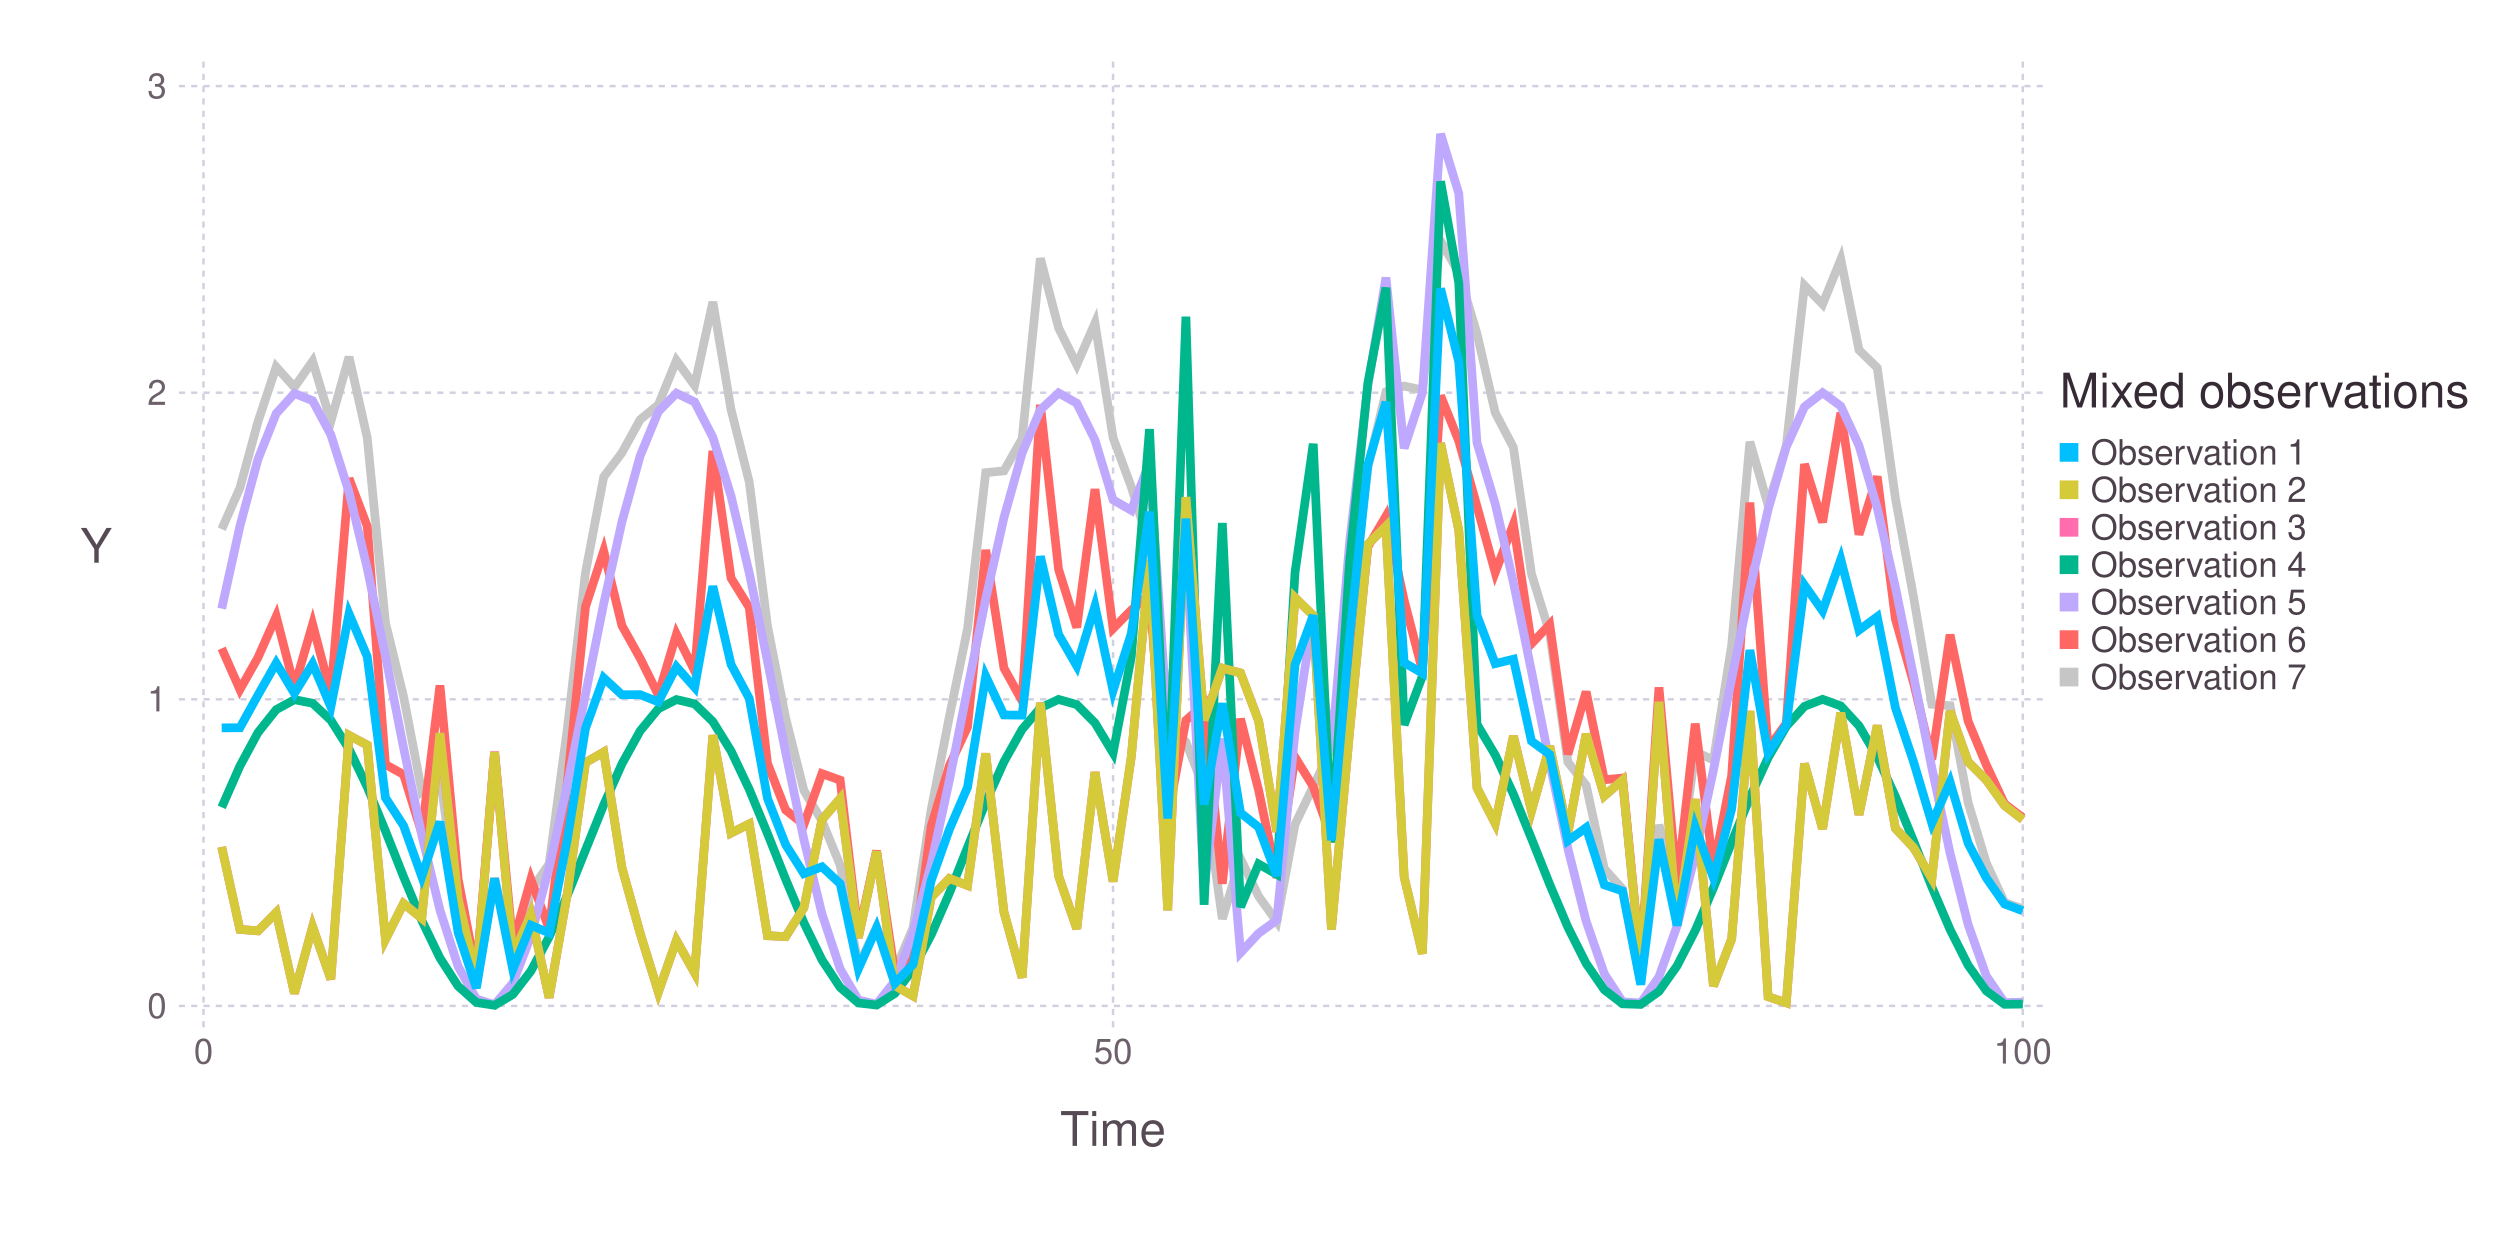
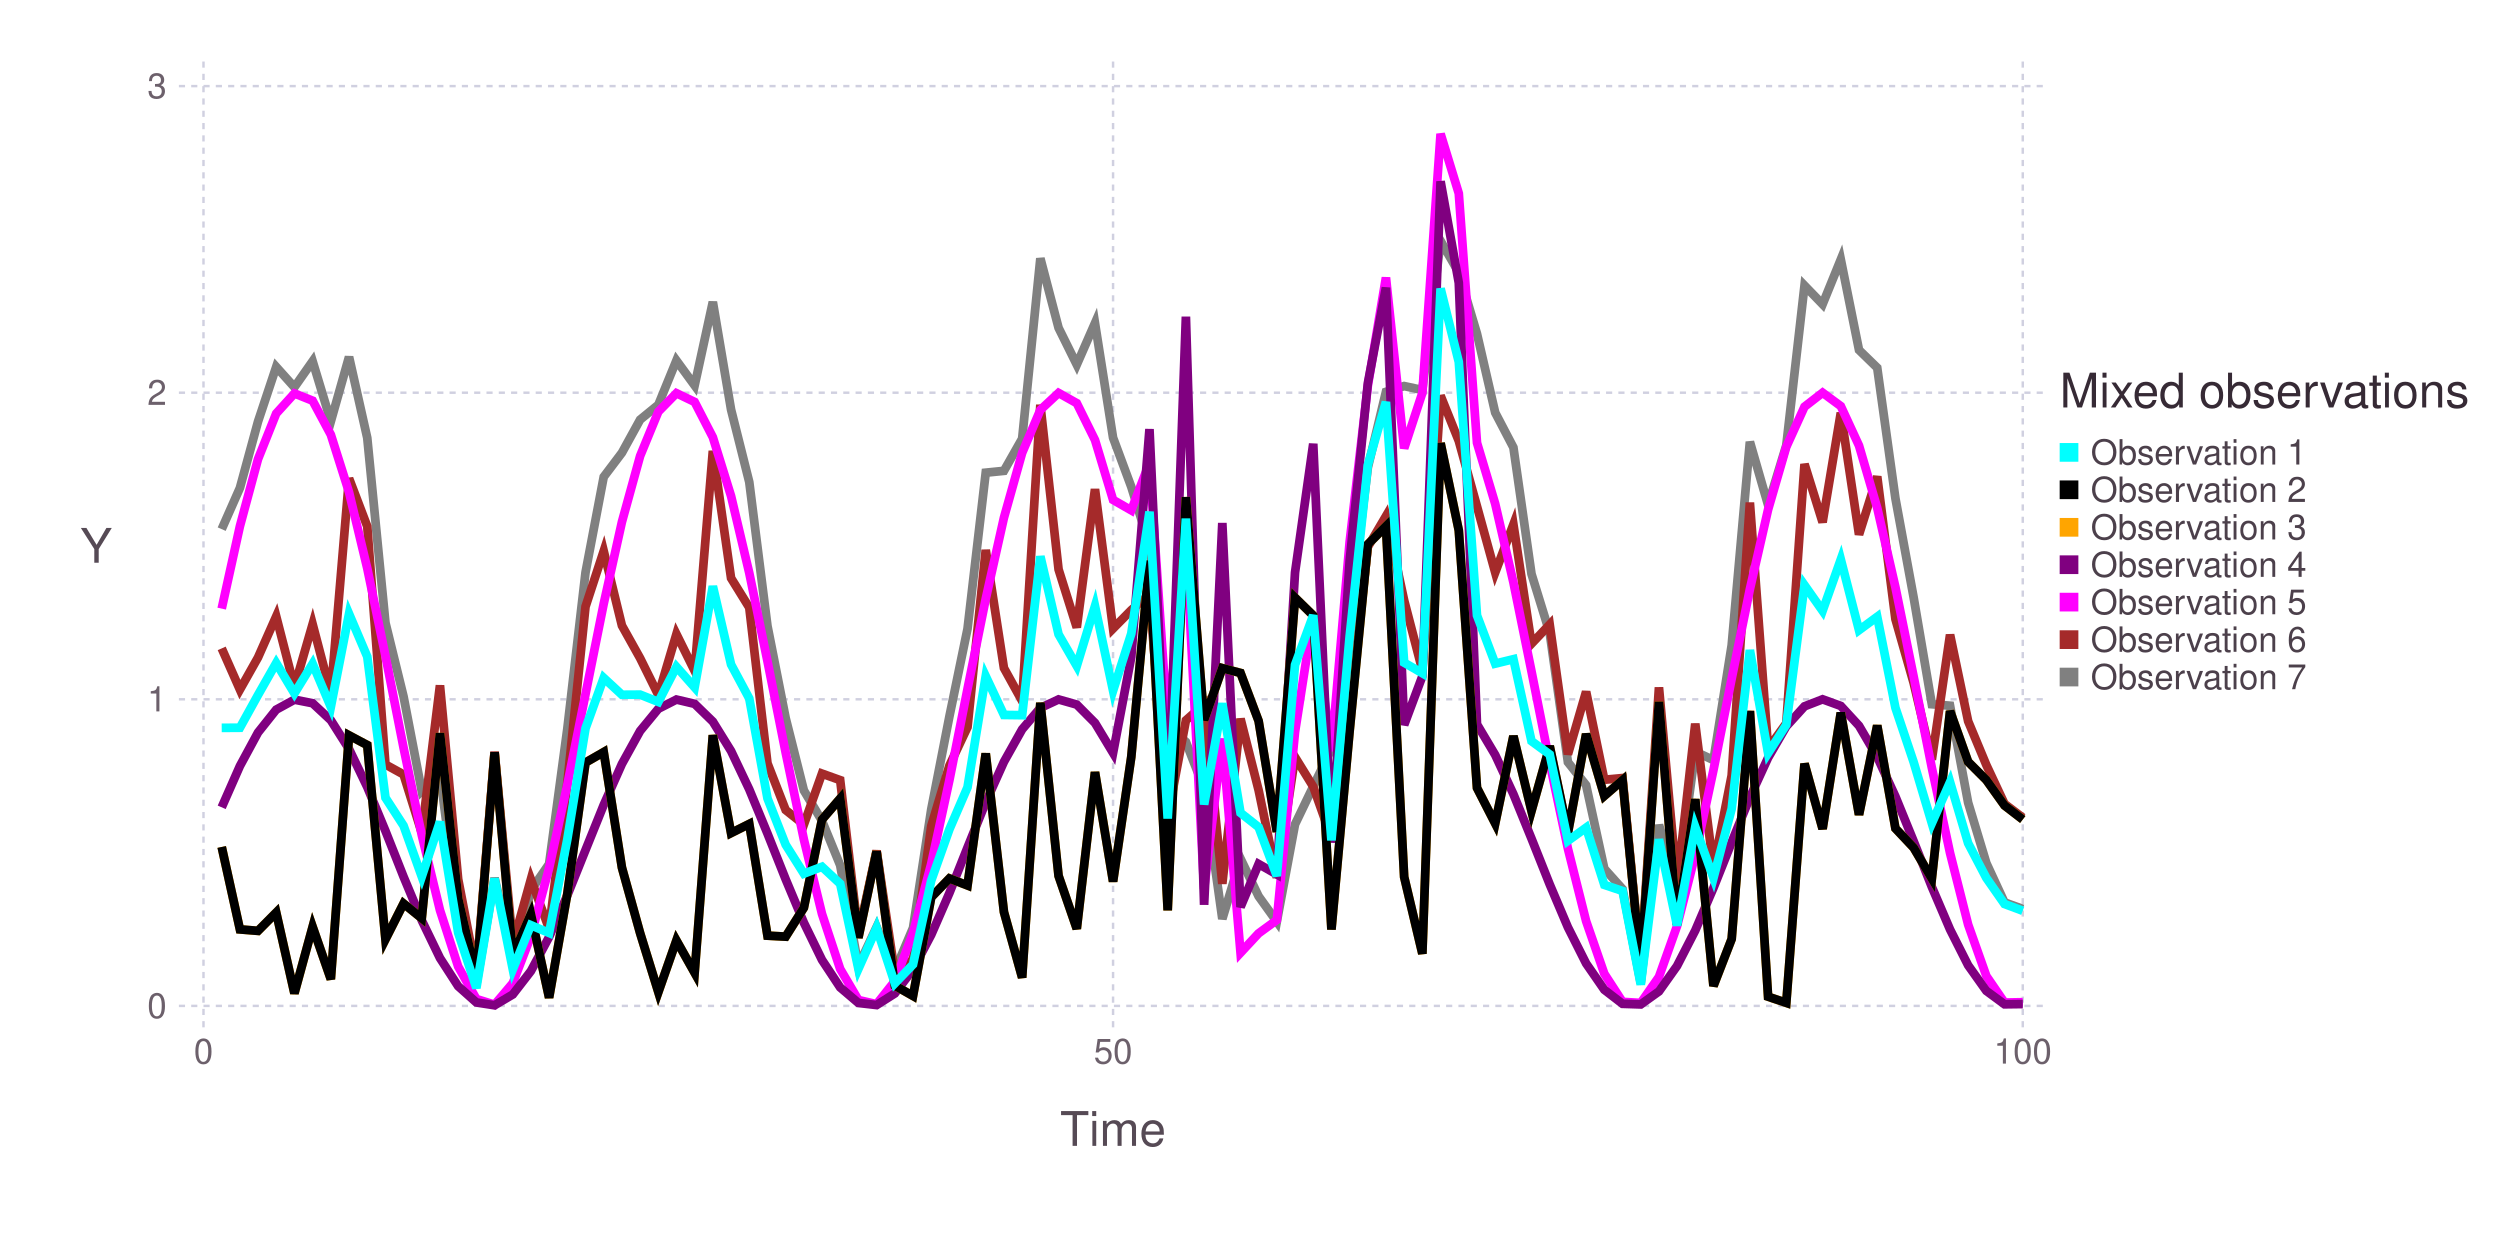
<svg xmlns="http://www.w3.org/2000/svg" version="1.2" width="203.2mm" height="101.6mm" viewBox="0 0 203.2 101.6" stroke="none" fill="#000000" stroke-width="0.3" font-size="3.88">
  <g class="plotroot xscalable yscalable" id="img-60525134-1">
    <g font-size="3.88" font-family="'PT Sans','Helvetica Neue','Helvetica',sans-serif" fill="#564A55" stroke="#000000" stroke-opacity="0.000" id="img-60525134-2">
      <text x="90.47" y="90.81" text-anchor="middle" dy="0.6em">Time</text>
    </g>
    <g class="guide xlabels" font-size="2.82" font-family="'PT Sans Caption','Helvetica Neue','Helvetica',sans-serif" fill="#6C606B" id="img-60525134-3">
      <text x="16.54" y="84.76" text-anchor="middle" dy="0.6em">0</text>
      <text x="90.47" y="84.76" text-anchor="middle" dy="0.6em">50</text>
      <text x="164.41" y="84.76" text-anchor="middle" dy="0.6em">100</text>
    </g>
    <g class="guide colorkey" id="img-60525134-4">
      <g fill="#4C404B" font-size="2.82" font-family="'PT Sans','Helvetica Neue','Helvetica',sans-serif" id="img-60525134-5">
-         <text x="169.93" y="36.77" dy="0.35em" id="img-60525134-6" class="color_Observation_1">Observation 1</text>
-         <text x="169.93" y="39.81" dy="0.35em" id="img-60525134-7" class="color_Observation_2">Observation 2</text>
-         <text x="169.93" y="42.86" dy="0.35em" id="img-60525134-8" class="color_Observation_3">Observation 3</text>
-         <text x="169.93" y="45.9" dy="0.35em" id="img-60525134-9" class="color_Observation_4">Observation 4</text>
-         <text x="169.93" y="48.94" dy="0.35em" id="img-60525134-10" class="color_Observation_5">Observation 5</text>
-         <text x="169.93" y="51.99" dy="0.35em" id="img-60525134-11" class="color_Observation_6">Observation 6</text>
-         <text x="169.93" y="55.03" dy="0.35em" id="img-60525134-12" class="color_Observation_7">Observation 7</text>
+         <text x="169.93" y="36.77" dy="0.35em">Observation 1</text>
+         <text x="169.93" y="39.81" dy="0.35em">Observation 2</text>
+         <text x="169.93" y="42.86" dy="0.35em">Observation 3</text>
+         <text x="169.93" y="45.9" dy="0.35em">Observation 4</text>
+         <text x="169.93" y="48.94" dy="0.35em">Observation 5</text>
+         <text x="169.93" y="51.99" dy="0.35em">Observation 6</text>
+         <text x="169.93" y="55.03" dy="0.35em">Observation 7</text>
      </g>
-       <g stroke="#000000" stroke-opacity="0.000" id="img-60525134-13">
-         <rect x="167.41" y="36.01" width="1.52" height="1.52" id="img-60525134-14" fill="#00BFFF" class="color_Observation_1" />
-         <rect x="167.41" y="39.05" width="1.52" height="1.52" id="img-60525134-15" fill="#D4CA3A" class="color_Observation_2" />
-         <rect x="167.41" y="42.1" width="1.52" height="1.52" id="img-60525134-16" fill="#FF6DAE" class="color_Observation_3" />
-         <rect x="167.41" y="45.14" width="1.52" height="1.52" id="img-60525134-17" fill="#00B78D" class="color_Observation_4" />
-         <rect x="167.41" y="48.18" width="1.52" height="1.52" id="img-60525134-18" fill="#BEA9FF" class="color_Observation_5" />
-         <rect x="167.41" y="51.23" width="1.52" height="1.52" id="img-60525134-19" fill="#FF6765" class="color_Observation_6" />
-         <rect x="167.41" y="54.27" width="1.52" height="1.52" id="img-60525134-20" fill="#C6C6C6" class="color_Observation_7" />
+       <g stroke="#000000" stroke-opacity="0.000" id="img-60525134-6">
+         <rect x="167.41" y="36.01" width="1.52" height="1.52" fill="#00FFFF" />
+         <rect x="167.41" y="39.05" width="1.52" height="1.52" fill="#000000" />
+         <rect x="167.41" y="42.1" width="1.52" height="1.52" fill="#FFA500" />
+         <rect x="167.41" y="45.14" width="1.52" height="1.52" fill="#800080" />
+         <rect x="167.41" y="48.18" width="1.52" height="1.52" fill="#FF00FF" />
+         <rect x="167.41" y="51.23" width="1.52" height="1.52" fill="#A52A2A" />
+         <rect x="167.41" y="54.27" width="1.52" height="1.52" fill="#808080" />
      </g>
-       <g fill="#362A35" font-size="3.88" font-family="'PT Sans','Helvetica Neue','Helvetica',sans-serif" stroke="#000000" stroke-opacity="0.000" id="img-60525134-21">
-         <text x="167.41" y="33.12" id="img-60525134-22">Mixed observations</text>
+       <g fill="#362A35" font-size="3.88" font-family="'PT Sans','Helvetica Neue','Helvetica',sans-serif" stroke="#000000" stroke-opacity="0.000" id="img-60525134-7">
+         <text x="167.41" y="33.12">Mixed observations</text>
      </g>
    </g>
-     <g clip-path="url(#img-60525134-23)">
-       <g id="img-60525134-24">
-         <g pointer-events="visible" opacity="1" fill="#000000" fill-opacity="0.000" stroke="#000000" stroke-opacity="0.000" class="guide background" id="img-60525134-25">
-           <rect x="14.54" y="5" width="151.87" height="78.76" id="img-60525134-26" />
+     <g clip-path="url(#img-60525134-8)">
+       <g id="img-60525134-9">
+         <g pointer-events="visible" opacity="1" fill="#000000" fill-opacity="0.000" stroke="#000000" stroke-opacity="0.000" class="guide background" id="img-60525134-10">
+           <rect x="14.54" y="5" width="151.87" height="78.76" />
        </g>
-         <g class="guide ygridlines xfixed" stroke-dasharray="0.5,0.5" stroke-width="0.2" stroke="#D0D0E0" id="img-60525134-27">
-           <path fill="none" d="M14.54,81.76 L 166.41 81.76" id="img-60525134-28" />
-           <path fill="none" d="M14.54,56.84 L 166.41 56.84" id="img-60525134-29" />
-           <path fill="none" d="M14.54,31.92 L 166.41 31.92" id="img-60525134-30" />
-           <path fill="none" d="M14.54,7 L 166.41 7" id="img-60525134-31" />
+         <g class="guide ygridlines xfixed" stroke-dasharray="0.5,0.5" stroke-width="0.2" stroke="#D0D0E0" id="img-60525134-11">
+           <path fill="none" d="M14.54,81.76 L 166.41 81.76" />
+           <path fill="none" d="M14.54,56.84 L 166.41 56.84" />
+           <path fill="none" d="M14.54,31.92 L 166.41 31.92" />
+           <path fill="none" d="M14.54,7 L 166.41 7" />
        </g>
-         <g class="guide xgridlines yfixed" stroke-dasharray="0.5,0.5" stroke-width="0.2" stroke="#D0D0E0" id="img-60525134-32">
-           <path fill="none" d="M16.54,5 L 16.54 83.76" id="img-60525134-33" />
-           <path fill="none" d="M90.47,5 L 90.47 83.76" id="img-60525134-34" />
-           <path fill="none" d="M164.41,5 L 164.41 83.76" id="img-60525134-35" />
+         <g class="guide xgridlines yfixed" stroke-dasharray="0.5,0.5" stroke-width="0.2" stroke="#D0D0E0" id="img-60525134-12">
+           <path fill="none" d="M16.54,5 L 16.54 83.76" />
+           <path fill="none" d="M90.47,5 L 90.47 83.76" />
+           <path fill="none" d="M164.41,5 L 164.41 83.76" />
        </g>
-         <g class="plotpanel" id="img-60525134-36">
-           <g stroke-width="0.71" fill="#000000" fill-opacity="0.000" class="geometry color_Observation_7" stroke-dasharray="none" stroke="#C6C6C6" id="img-60525134-37">
-             <path fill="none" d="M18.02,43.01 L 19.5 39.66 20.97 34.27 22.45 29.82 23.93 31.47 25.41 29.36 26.89 34.25 28.37 29.01 29.85 35.59 31.33 50.62 32.8 56.61 34.28 64.3 35.76 62.9 37.24 74.21 38.72 80.03 40.2 71.36 41.68 77.87 43.15 72.37 44.63 70.23 46.11 59.25 47.59 46.53 49.07 38.76 50.55 36.8 52.03 34.11 53.51 32.9 54.98 29.3 56.46 31.33 57.94 24.54 59.42 33.29 60.9 39.18 62.38 50.88 63.86 58.37 65.34 64.25 66.81 66.71 68.29 70.33 69.77 78.51 71.25 75.35 72.73 78.92 74.21 75.42 75.69 65.79 77.17 58.22 78.64 51.11 80.12 38.42 81.6 38.27 83.08 35.66 84.56 21 86.04 26.65 87.52 29.64 89 26.26 90.47 35.58 91.95 39.57 93.43 44.33 94.91 58.98 96.39 60.3 97.87 64.11 99.35 74.69 100.83 69.79 102.3 72.85 103.78 74.91 105.26 67 106.74 63.92 108.22 60.86 109.7 50.17 111.18 38 112.65 31.85 114.13 31.38 115.61 31.7 117.09 19.58 118.57 22.15 120.05 27.13 121.53 33.54 123.01 36.37 124.48 46.65 125.96 51.45 127.44 61.95 128.92 63.82 130.4 70.61 131.88 72.26 133.36 79.91 134.84 67.05 136.31 71.98 137.79 61.09 139.27 61.78 140.75 52.45 142.23 35.91 143.71 41.05 145.19 36.2 146.67 23.21 148.14 24.73 149.62 21.09 151.1 28.45 152.58 29.89 154.06 40.51 155.54 48.56 157.02 57.24 158.5 57.36 159.97 65.24 161.45 70.15 162.93 73.35 164.41 73.88" id="img-60525134-38" />
+         <g class="plotpanel" id="img-60525134-13">
+           <g stroke-width="0.71" fill="#000000" fill-opacity="0.000" class="geometry" stroke-dasharray="none" stroke="#808080" id="img-60525134-14">
+             <path fill="none" d="M18.02,43.01 L 19.5 39.66 20.97 34.27 22.45 29.82 23.93 31.47 25.41 29.36 26.89 34.25 28.37 29.01 29.85 35.59 31.33 50.62 32.8 56.61 34.28 64.3 35.76 62.9 37.24 74.21 38.72 80.03 40.2 71.36 41.68 77.87 43.15 72.37 44.63 70.23 46.11 59.25 47.59 46.53 49.07 38.76 50.55 36.8 52.03 34.11 53.51 32.9 54.98 29.3 56.46 31.33 57.94 24.54 59.42 33.29 60.9 39.18 62.38 50.88 63.86 58.37 65.34 64.25 66.81 66.71 68.29 70.33 69.77 78.51 71.25 75.35 72.73 78.92 74.21 75.42 75.69 65.79 77.17 58.22 78.64 51.11 80.12 38.42 81.6 38.27 83.08 35.66 84.56 21 86.04 26.65 87.52 29.64 89 26.26 90.47 35.58 91.95 39.57 93.43 44.33 94.91 58.98 96.39 60.3 97.87 64.11 99.35 74.69 100.83 69.79 102.3 72.85 103.78 74.91 105.26 67 106.74 63.92 108.22 60.86 109.7 50.17 111.18 38 112.65 31.85 114.13 31.38 115.61 31.7 117.09 19.58 118.57 22.15 120.05 27.13 121.53 33.54 123.01 36.37 124.48 46.65 125.96 51.45 127.44 61.95 128.92 63.82 130.4 70.61 131.88 72.26 133.36 79.91 134.84 67.05 136.31 71.98 137.79 61.09 139.27 61.78 140.75 52.45 142.23 35.91 143.71 41.05 145.19 36.2 146.67 23.21 148.14 24.73 149.62 21.09 151.1 28.45 152.58 29.89 154.06 40.51 155.54 48.56 157.02 57.24 158.5 57.36 159.97 65.24 161.45 70.15 162.93 73.35 164.41 73.88" />
          </g>
-           <g stroke-width="0.71" fill="#000000" fill-opacity="0.000" class="geometry color_Observation_6" stroke-dasharray="none" stroke="#FF6765" id="img-60525134-39">
-             <path fill="none" d="M18.02,52.7 L 19.5 56.05 20.97 53.44 22.45 50.1 23.93 55.85 25.41 50.73 26.89 56.38 28.37 38.89 29.85 42.78 31.33 62.14 32.8 62.95 34.28 67.69 35.76 55.71 37.24 71.46 38.72 79.15 40.2 61.1 41.68 76.75 43.15 71.47 44.63 75.49 46.11 63.68 47.59 49.31 49.07 44.79 50.55 50.85 52.03 53.5 53.51 56.49 54.98 51.54 56.46 54.53 57.94 36.65 59.42 46.99 60.9 49.38 62.38 62.04 63.86 65.84 65.34 67.02 66.81 62.88 68.29 63.41 69.77 75.98 71.25 69.14 72.73 79.1 74.21 77.98 75.69 67.15 77.17 62.22 78.64 59.1 80.12 44.7 81.6 54.3 83.08 56.98 84.56 32.9 86.04 46.28 87.52 51 89 39.76 90.47 51.09 91.95 49.59 93.43 48.31 94.91 66.44 96.39 58.55 97.87 57.24 99.35 71.83 100.83 58.42 102.3 64.23 103.78 71.33 105.26 61.54 106.74 63.94 108.22 68.11 109.7 57.85 111.18 44.45 112.65 41.95 114.13 48.8 115.61 54.49 117.09 32.16 118.57 35.84 120.05 41.16 121.53 46.53 123.01 42.62 124.48 52.32 125.96 50.76 127.44 61.31 128.92 56.22 130.4 63.38 131.88 63.24 133.36 78.42 134.84 55.87 136.31 71.93 137.79 58.82 139.27 70.55 140.75 63.03 142.23 40.85 143.71 60.84 145.19 58.79 146.67 37.72 148.14 42.45 149.62 33.55 151.1 43.45 152.58 38.73 154.06 50.32 155.54 55.51 157.02 61.74 158.5 51.59 159.97 58.62 161.45 62.18 162.93 65.34 164.41 66.46" id="img-60525134-40" />
+           <g stroke-width="0.71" fill="#000000" fill-opacity="0.000" class="geometry" stroke-dasharray="none" stroke="#A52A2A" id="img-60525134-15">
+             <path fill="none" d="M18.02,52.7 L 19.5 56.05 20.97 53.44 22.45 50.1 23.93 55.85 25.41 50.73 26.89 56.38 28.37 38.89 29.85 42.78 31.33 62.14 32.8 62.95 34.28 67.69 35.76 55.71 37.24 71.46 38.72 79.15 40.2 61.1 41.68 76.75 43.15 71.47 44.63 75.49 46.11 63.68 47.59 49.31 49.07 44.79 50.55 50.85 52.03 53.5 53.51 56.49 54.98 51.54 56.46 54.53 57.94 36.65 59.42 46.99 60.9 49.38 62.38 62.04 63.86 65.84 65.34 67.02 66.81 62.88 68.29 63.41 69.77 75.98 71.25 69.14 72.73 79.1 74.21 77.98 75.69 67.15 77.17 62.22 78.64 59.1 80.12 44.7 81.6 54.3 83.08 56.98 84.56 32.9 86.04 46.28 87.52 51 89 39.76 90.47 51.09 91.95 49.59 93.43 48.31 94.91 66.44 96.39 58.55 97.87 57.24 99.35 71.83 100.83 58.42 102.3 64.23 103.78 71.33 105.26 61.54 106.74 63.94 108.22 68.11 109.7 57.85 111.18 44.45 112.65 41.95 114.13 48.8 115.61 54.49 117.09 32.16 118.57 35.84 120.05 41.16 121.53 46.53 123.01 42.62 124.48 52.32 125.96 50.76 127.44 61.31 128.92 56.22 130.4 63.38 131.88 63.24 133.36 78.42 134.84 55.87 136.31 71.93 137.79 58.82 139.27 70.55 140.75 63.03 142.23 40.85 143.71 60.84 145.19 58.79 146.67 37.72 148.14 42.45 149.62 33.55 151.1 43.45 152.58 38.73 154.06 50.32 155.54 55.51 157.02 61.74 158.5 51.59 159.97 58.62 161.45 62.18 162.93 65.34 164.41 66.46" />
          </g>
-           <g stroke-width="0.71" fill="#000000" fill-opacity="0.000" class="geometry color_Observation_5" stroke-dasharray="none" stroke="#BEA9FF" id="img-60525134-41">
-             <path fill="none" d="M18.02,49.47 L 19.5 42.77 20.97 37.32 22.45 33.61 23.93 31.98 25.41 32.57 26.89 35.33 28.37 40.01 29.85 46.19 31.33 53.32 32.8 60.77 34.28 67.87 35.76 73.98 37.24 78.56 38.72 81.2 40.2 81.66 41.68 79.91 43.15 76.09 44.63 70.56 46.11 63.8 47.59 56.42 49.07 49.07 50.55 42.42 52.03 37.06 53.51 33.46 54.98 31.96 56.46 32.67 57.94 35.54 59.42 40.32 60.9 46.57 62.38 53.74 63.86 61.18 65.34 68.24 66.81 74.28 68.29 78.76 69.77 81.28 71.25 81.62 72.73 79.75 74.21 75.83 75.69 70.21 77.17 63.4 78.64 56 80.12 48.68 81.6 42.08 83.08 36.81 84.56 33.32 86.04 31.94 87.52 32.77 89 35.76 90.47 40.63 91.95 41.48 93.43 37.61 94.91 59.07 96.39 43.89 97.87 72.26 99.35 60.03 100.83 77.44 102.3 75.86 103.78 74.78 105.26 59.49 106.74 49.99 108.22 61.05 109.7 44.04 111.18 31.34 112.65 22.56 114.13 36.44 115.61 31.93 117.09 10.88 118.57 15.72 120.05 35.99 121.53 40.95 123.01 47.34 124.48 54.57 125.96 62 127.44 68.98 128.92 74.87 130.4 79.15 131.88 81.43 133.36 81.52 134.84 79.4 136.31 75.27 137.79 69.49 139.27 62.59 140.75 55.16 142.23 47.89 143.71 41.42 145.19 36.32 146.67 33.06 148.14 31.92 149.62 33.01 151.1 36.22 152.58 41.28 154.06 47.73 155.54 54.99 157.02 62.41 158.5 69.34 159.97 75.15 161.45 79.33 162.93 81.49 164.41 81.46" id="img-60525134-42" />
+           <g stroke-width="0.71" fill="#000000" fill-opacity="0.000" class="geometry" stroke-dasharray="none" stroke="#FF00FF" id="img-60525134-16">
+             <path fill="none" d="M18.02,49.47 L 19.5 42.77 20.97 37.32 22.45 33.61 23.93 31.98 25.41 32.57 26.89 35.33 28.37 40.01 29.85 46.19 31.33 53.32 32.8 60.77 34.28 67.87 35.76 73.98 37.24 78.56 38.72 81.2 40.2 81.66 41.68 79.91 43.15 76.09 44.63 70.56 46.11 63.8 47.59 56.42 49.07 49.07 50.55 42.42 52.03 37.06 53.51 33.46 54.98 31.96 56.46 32.67 57.94 35.54 59.42 40.32 60.9 46.57 62.38 53.74 63.86 61.18 65.34 68.24 66.81 74.28 68.29 78.76 69.77 81.28 71.25 81.62 72.73 79.75 74.21 75.83 75.69 70.21 77.17 63.4 78.64 56 80.12 48.68 81.6 42.08 83.08 36.81 84.56 33.32 86.04 31.94 87.52 32.77 89 35.76 90.47 40.63 91.95 41.48 93.43 37.61 94.91 59.07 96.39 43.89 97.87 72.26 99.35 60.03 100.83 77.44 102.3 75.86 103.78 74.78 105.26 59.49 106.74 49.99 108.22 61.05 109.7 44.04 111.18 31.34 112.65 22.56 114.13 36.44 115.61 31.93 117.09 10.88 118.57 15.72 120.05 35.99 121.53 40.95 123.01 47.34 124.48 54.57 125.96 62 127.44 68.98 128.92 74.87 130.4 79.15 131.88 81.43 133.36 81.52 134.84 79.4 136.31 75.27 137.79 69.49 139.27 62.59 140.75 55.16 142.23 47.89 143.71 41.42 145.19 36.32 146.67 33.06 148.14 31.92 149.62 33.01 151.1 36.22 152.58 41.28 154.06 47.73 155.54 54.99 157.02 62.41 158.5 69.34 159.97 75.15 161.45 79.33 162.93 81.49 164.41 81.46" />
          </g>
-           <g stroke-width="0.71" fill="#000000" fill-opacity="0.000" class="geometry color_Observation_4" stroke-dasharray="none" stroke="#00B78D" id="img-60525134-43">
-             <path fill="none" d="M18.02,65.62 L 19.5 62.26 20.97 59.54 22.45 57.68 23.93 56.87 25.41 57.16 26.89 58.54 28.37 60.88 29.85 63.97 31.33 67.54 32.8 71.26 34.28 74.81 35.76 77.87 37.24 80.16 38.72 81.48 40.2 81.71 41.68 80.83 43.15 78.93 44.63 76.16 46.11 72.78 47.59 69.09 49.07 65.42 50.55 62.09 52.03 59.41 53.51 57.61 54.98 56.86 56.46 57.21 57.94 58.65 59.42 61.04 60.9 64.16 62.38 67.75 63.86 71.47 65.34 75 66.81 78.02 68.29 80.26 69.77 81.52 71.25 81.69 72.73 80.75 74.21 78.79 75.69 75.98 77.17 72.58 78.64 68.88 80.12 65.22 81.6 61.92 83.08 59.28 84.56 57.54 86.04 56.85 87.52 57.27 89 58.76 90.47 61.2 91.95 53.4 93.43 34.88 94.91 66.62 96.39 25.74 97.87 73.54 99.35 42.51 100.83 73.72 102.3 70.23 103.78 71.07 105.26 46.53 106.74 36.07 108.22 68.49 109.7 45.59 111.18 31.14 112.65 23.38 114.13 58.92 115.61 54.96 117.09 14.74 118.57 22.99 120.05 58.87 121.53 61.36 123.01 64.55 124.48 68.16 125.96 71.88 127.44 75.37 128.92 78.31 130.4 80.45 131.88 81.59 133.36 81.64 134.84 80.58 136.31 78.51 137.79 75.63 139.27 72.17 140.75 68.46 142.23 64.82 143.71 61.59 145.19 59.04 146.67 57.41 148.14 56.84 149.62 57.38 151.1 58.99 152.58 61.52 154.06 64.74 155.54 68.37 157.02 72.09 158.5 75.55 159.97 78.46 161.45 80.54 162.93 81.63 164.41 81.61" id="img-60525134-44" />
+           <g stroke-width="0.71" fill="#000000" fill-opacity="0.000" class="geometry" stroke-dasharray="none" stroke="#800080" id="img-60525134-17">
+             <path fill="none" d="M18.02,65.62 L 19.5 62.26 20.97 59.54 22.45 57.68 23.93 56.87 25.41 57.16 26.89 58.54 28.37 60.88 29.85 63.97 31.33 67.54 32.8 71.26 34.28 74.81 35.76 77.87 37.24 80.16 38.72 81.48 40.2 81.71 41.68 80.83 43.15 78.93 44.63 76.16 46.11 72.78 47.59 69.09 49.07 65.42 50.55 62.09 52.03 59.41 53.51 57.61 54.98 56.86 56.46 57.21 57.94 58.65 59.42 61.04 60.9 64.16 62.38 67.75 63.86 71.47 65.34 75 66.81 78.02 68.29 80.26 69.77 81.52 71.25 81.69 72.73 80.75 74.21 78.79 75.69 75.98 77.17 72.58 78.64 68.88 80.12 65.22 81.6 61.92 83.08 59.28 84.56 57.54 86.04 56.85 87.52 57.27 89 58.76 90.47 61.2 91.95 53.4 93.43 34.88 94.91 66.62 96.39 25.74 97.87 73.54 99.35 42.51 100.83 73.72 102.3 70.23 103.78 71.07 105.26 46.53 106.74 36.07 108.22 68.49 109.7 45.59 111.18 31.14 112.65 23.38 114.13 58.92 115.61 54.96 117.09 14.74 118.57 22.99 120.05 58.87 121.53 61.36 123.01 64.55 124.48 68.16 125.96 71.88 127.44 75.37 128.92 78.31 130.4 80.45 131.88 81.59 133.36 81.64 134.84 80.58 136.31 78.51 137.79 75.63 139.27 72.17 140.75 68.46 142.23 64.82 143.71 61.59 145.19 59.04 146.67 57.41 148.14 56.84 149.62 57.38 151.1 58.99 152.58 61.52 154.06 64.74 155.54 68.37 157.02 72.09 158.5 75.55 159.97 78.46 161.45 80.54 162.93 81.63 164.41 81.61" />
          </g>
-           <g stroke-width="0.71" fill="#000000" fill-opacity="0.000" class="geometry color_Observation_3" stroke-dasharray="none" stroke="#FF6DAE" id="img-60525134-45">
-             <path fill="none" d="M18.02,68.84 L 19.5 75.54 20.97 75.66 22.45 74.17 23.93 80.74 25.41 75.33 26.89 79.59 28.37 59.77 29.85 60.56 31.33 76.35 32.8 73.44 34.28 74.64 35.76 59.6 37.24 73.06 38.72 79.43 40.2 61.15 41.68 77.67 43.15 74.31 44.63 81.09 46.11 72.66 47.59 61.98 49.07 61.13 50.55 70.52 52.03 75.85 53.51 80.64 54.98 76.44 56.46 79.07 57.94 59.76 59.42 67.71 60.9 66.97 62.38 76.05 63.86 76.13 65.34 73.78 66.81 66.62 68.29 64.9 69.77 76.22 71.25 69.21 72.73 80.11 74.21 80.95 75.69 72.93 77.17 71.4 78.64 71.97 80.12 61.24 81.6 74.13 83.08 79.46 84.56 57.12 86.04 71.19 87.52 75.49 89 62.76 90.47 71.65 91.95 61.52 93.43 45.57 94.91 73.99 96.39 40.41 97.87 58.52 99.35 54.31 100.83 54.7 102.3 58.6 103.78 67.61 105.26 48.58 106.74 50.03 108.22 75.55 109.7 59.39 111.18 44.24 112.65 42.77 114.13 71.28 115.61 77.52 117.09 36.02 118.57 43.11 120.05 64.04 121.53 66.93 123.01 59.83 124.48 65.91 125.96 60.64 127.44 67.7 128.92 59.66 130.4 64.69 131.88 63.41 133.36 78.54 134.84 57.05 136.31 75.17 137.79 64.96 139.27 80.14 140.75 76.32 142.23 57.79 143.71 81.01 145.19 81.51 146.67 62.07 148.14 67.37 149.62 57.93 151.1 66.22 152.58 58.97 154.06 67.33 155.54 68.9 157.02 71.41 158.5 57.8 159.97 61.92 161.45 63.4 162.93 65.47 164.41 66.61" id="img-60525134-46" />
+           <g stroke-width="0.71" fill="#000000" fill-opacity="0.000" class="geometry" stroke-dasharray="none" stroke="#FFA500" id="img-60525134-18">
+             <path fill="none" d="M18.02,68.84 L 19.5 75.54 20.97 75.66 22.45 74.17 23.93 80.74 25.41 75.33 26.89 79.59 28.37 59.77 29.85 60.56 31.33 76.35 32.8 73.44 34.28 74.64 35.76 59.6 37.24 73.06 38.72 79.43 40.2 61.15 41.68 77.67 43.15 74.31 44.63 81.09 46.11 72.66 47.59 61.98 49.07 61.13 50.55 70.52 52.03 75.85 53.51 80.64 54.98 76.44 56.46 79.07 57.94 59.76 59.42 67.71 60.9 66.97 62.38 76.05 63.86 76.13 65.34 73.78 66.81 66.62 68.29 64.9 69.77 76.22 71.25 69.21 72.73 80.11 74.21 80.95 75.69 72.93 77.17 71.4 78.64 71.97 80.12 61.24 81.6 74.13 83.08 79.46 84.56 57.12 86.04 71.19 87.52 75.49 89 62.76 90.47 71.65 91.95 61.52 93.43 45.57 94.91 73.99 96.39 40.41 97.87 58.52 99.35 54.31 100.83 54.7 102.3 58.6 103.78 67.61 105.26 48.58 106.74 50.03 108.22 75.55 109.7 59.39 111.18 44.24 112.65 42.77 114.13 71.28 115.61 77.52 117.09 36.02 118.57 43.11 120.05 64.04 121.53 66.93 123.01 59.83 124.48 65.91 125.96 60.64 127.44 67.7 128.92 59.66 130.4 64.69 131.88 63.41 133.36 78.54 134.84 57.05 136.31 75.17 137.79 64.96 139.27 80.14 140.75 76.32 142.23 57.79 143.71 81.01 145.19 81.51 146.67 62.07 148.14 67.37 149.62 57.93 151.1 66.22 152.58 58.97 154.06 67.33 155.54 68.9 157.02 71.41 158.5 57.8 159.97 61.92 161.45 63.4 162.93 65.47 164.41 66.61" />
          </g>
-           <g stroke-width="0.71" fill="#000000" fill-opacity="0.000" class="geometry color_Observation_2" stroke-dasharray="none" stroke="#D4CA3A" id="img-60525134-47">
-             <path fill="none" d="M18.02,68.84 L 19.5 75.54 20.97 75.66 22.45 74.17 23.93 80.74 25.41 75.33 26.89 79.59 28.37 59.77 29.85 60.56 31.33 76.35 32.8 73.44 34.28 74.64 35.76 59.6 37.24 73.06 38.72 79.43 40.2 61.15 41.68 77.67 43.15 74.31 44.63 81.09 46.11 72.66 47.59 61.98 49.07 61.13 50.55 70.52 52.03 75.85 53.51 80.64 54.98 76.44 56.46 79.07 57.94 59.76 59.42 67.71 60.9 66.97 62.38 76.05 63.86 76.13 65.34 73.78 66.81 66.62 68.29 64.9 69.77 76.22 71.25 69.21 72.73 80.11 74.21 80.95 75.69 72.93 77.17 71.4 78.64 71.97 80.12 61.24 81.6 74.13 83.08 79.46 84.56 57.12 86.04 71.19 87.52 75.49 89 62.76 90.47 71.65 91.95 61.52 93.43 45.57 94.91 73.99 96.39 40.41 97.87 58.52 99.35 54.31 100.83 54.7 102.3 58.6 103.78 67.61 105.26 48.58 106.74 50.03 108.22 75.55 109.7 59.39 111.18 44.24 112.65 42.77 114.13 71.28 115.61 77.52 117.09 36.02 118.57 43.11 120.05 64.04 121.53 66.93 123.01 59.83 124.48 65.91 125.96 60.64 127.44 67.7 128.92 59.66 130.4 64.69 131.88 63.41 133.36 78.54 134.84 57.05 136.31 75.17 137.79 64.96 139.27 80.14 140.75 76.32 142.23 57.79 143.71 81.01 145.19 81.51 146.67 62.07 148.14 67.37 149.62 57.93 151.1 66.22 152.58 58.97 154.06 67.33 155.54 68.9 157.02 71.41 158.5 57.8 159.97 61.92 161.45 63.4 162.93 65.47 164.41 66.61" id="img-60525134-48" />
+           <g stroke-width="0.71" fill="#000000" fill-opacity="0.000" class="geometry" stroke-dasharray="none" stroke="#000000" id="img-60525134-19">
+             <path fill="none" d="M18.02,68.84 L 19.5 75.54 20.97 75.66 22.45 74.17 23.93 80.74 25.41 75.33 26.89 79.59 28.37 59.77 29.85 60.56 31.33 76.35 32.8 73.44 34.28 74.64 35.76 59.6 37.24 73.06 38.72 79.43 40.2 61.15 41.68 77.67 43.15 74.31 44.63 81.09 46.11 72.66 47.59 61.98 49.07 61.13 50.55 70.52 52.03 75.85 53.51 80.64 54.98 76.44 56.46 79.07 57.94 59.76 59.42 67.71 60.9 66.97 62.38 76.05 63.86 76.13 65.34 73.78 66.81 66.62 68.29 64.9 69.77 76.22 71.25 69.21 72.73 80.11 74.21 80.95 75.69 72.93 77.17 71.4 78.64 71.97 80.12 61.24 81.6 74.13 83.08 79.46 84.56 57.12 86.04 71.19 87.52 75.49 89 62.76 90.47 71.65 91.95 61.52 93.43 45.57 94.91 73.99 96.39 40.41 97.87 58.52 99.35 54.31 100.83 54.7 102.3 58.6 103.78 67.61 105.26 48.58 106.74 50.03 108.22 75.55 109.7 59.39 111.18 44.24 112.65 42.77 114.13 71.28 115.61 77.52 117.09 36.02 118.57 43.11 120.05 64.04 121.53 66.93 123.01 59.83 124.48 65.91 125.96 60.64 127.44 67.7 128.92 59.66 130.4 64.69 131.88 63.41 133.36 78.54 134.84 57.05 136.31 75.17 137.79 64.96 139.27 80.14 140.75 76.32 142.23 57.79 143.71 81.01 145.19 81.51 146.67 62.07 148.14 67.37 149.62 57.93 151.1 66.22 152.58 58.97 154.06 67.33 155.54 68.9 157.02 71.41 158.5 57.8 159.97 61.92 161.45 63.4 162.93 65.47 164.41 66.61" />
          </g>
-           <g stroke-width="0.71" fill="#000000" fill-opacity="0.000" class="geometry color_Observation_1" stroke-dasharray="none" stroke="#00BFFF" id="img-60525134-49">
-             <path fill="none" d="M18.02,59.16 L 19.5 59.15 20.97 56.49 22.45 53.89 23.93 56.36 25.41 53.95 26.89 57.46 28.37 49.89 29.85 53.37 31.33 64.84 32.8 67.11 34.28 71.25 35.76 66.79 37.24 75.81 38.72 80.31 40.2 71.41 41.68 78.79 43.15 75.2 44.63 75.83 46.11 68.23 47.59 59.2 49.07 55.1 50.55 56.47 52.03 56.46 53.51 57.05 54.98 54.2 56.46 55.87 57.94 47.65 59.42 54.01 60.9 56.77 62.38 64.89 63.86 68.66 65.34 71.01 66.81 70.45 68.29 71.83 69.77 78.75 71.25 75.42 72.73 79.93 74.21 78.39 75.69 71.57 77.17 67.4 78.64 63.99 80.12 54.96 81.6 58.11 83.08 58.13 84.56 45.22 86.04 51.56 87.52 54.13 89 49.26 90.47 56.14 91.95 51.5 93.43 41.59 94.91 66.53 96.39 42.15 97.87 65.39 99.35 57.17 100.83 66.07 102.3 67.23 103.78 71.2 105.26 54.04 106.74 50.01 108.22 68.3 109.7 51.72 111.18 37.79 112.65 32.67 114.13 53.86 115.61 54.72 117.09 23.45 118.57 29.42 120.05 50.02 121.53 53.94 123.01 53.58 124.48 60.24 125.96 61.32 127.44 68.34 128.92 67.27 130.4 71.92 131.88 72.42 133.36 80.03 134.84 68.22 136.31 75.22 137.79 67.22 139.27 71.36 140.75 65.74 142.23 52.84 143.71 61.22 145.19 58.91 146.67 47.56 148.14 49.65 149.62 45.47 151.1 51.22 152.58 50.13 154.06 57.53 155.54 61.94 157.02 66.91 158.5 63.57 159.97 68.54 161.45 71.36 162.93 73.48 164.41 74.03" id="img-60525134-50" />
+           <g stroke-width="0.71" fill="#000000" fill-opacity="0.000" class="geometry" stroke-dasharray="none" stroke="#00FFFF" id="img-60525134-20">
+             <path fill="none" d="M18.02,59.16 L 19.5 59.15 20.97 56.49 22.45 53.89 23.93 56.36 25.41 53.95 26.89 57.46 28.37 49.89 29.85 53.37 31.33 64.84 32.8 67.11 34.28 71.25 35.76 66.79 37.24 75.81 38.72 80.31 40.2 71.41 41.68 78.79 43.15 75.2 44.63 75.83 46.11 68.23 47.59 59.2 49.07 55.1 50.55 56.47 52.03 56.46 53.51 57.05 54.98 54.2 56.46 55.87 57.94 47.65 59.42 54.01 60.9 56.77 62.38 64.89 63.86 68.66 65.34 71.01 66.81 70.45 68.29 71.83 69.77 78.75 71.25 75.42 72.73 79.93 74.21 78.39 75.69 71.57 77.17 67.4 78.64 63.99 80.12 54.96 81.6 58.11 83.08 58.13 84.56 45.22 86.04 51.56 87.52 54.13 89 49.26 90.47 56.14 91.95 51.5 93.43 41.59 94.91 66.53 96.39 42.15 97.87 65.39 99.35 57.17 100.83 66.07 102.3 67.23 103.78 71.2 105.26 54.04 106.74 50.01 108.22 68.3 109.7 51.72 111.18 37.79 112.65 32.67 114.13 53.86 115.61 54.72 117.09 23.45 118.57 29.42 120.05 50.02 121.53 53.94 123.01 53.58 124.48 60.24 125.96 61.32 127.44 68.34 128.92 67.27 130.4 71.92 131.88 72.42 133.36 80.03 134.84 68.22 136.31 75.22 137.79 67.22 139.27 71.36 140.75 65.74 142.23 52.84 143.71 61.22 145.19 58.91 146.67 47.56 148.14 49.65 149.62 45.47 151.1 51.22 152.58 50.13 154.06 57.53 155.54 61.94 157.02 66.91 158.5 63.57 159.97 68.54 161.45 71.36 162.93 73.48 164.41 74.03" />
          </g>
        </g>
      </g>
    </g>
-     <g class="guide ylabels" font-size="2.82" font-family="'PT Sans Caption','Helvetica Neue','Helvetica',sans-serif" fill="#6C606B" id="img-60525134-51">
-       <text x="13.54" y="81.76" text-anchor="end" dy="0.35em" id="img-60525134-52">0</text>
-       <text x="13.54" y="56.84" text-anchor="end" dy="0.35em" id="img-60525134-53">1</text>
-       <text x="13.54" y="31.92" text-anchor="end" dy="0.35em" id="img-60525134-54">2</text>
-       <text x="13.54" y="7" text-anchor="end" dy="0.35em" id="img-60525134-55">3</text>
+     <g class="guide ylabels" font-size="2.82" font-family="'PT Sans Caption','Helvetica Neue','Helvetica',sans-serif" fill="#6C606B" id="img-60525134-21">
+       <text x="13.54" y="81.76" text-anchor="end" dy="0.35em">0</text>
+       <text x="13.54" y="56.84" text-anchor="end" dy="0.35em">1</text>
+       <text x="13.54" y="31.92" text-anchor="end" dy="0.35em">2</text>
+       <text x="13.54" y="7" text-anchor="end" dy="0.35em">3</text>
    </g>
-     <g font-size="3.88" font-family="'PT Sans','Helvetica Neue','Helvetica',sans-serif" fill="#564A55" stroke="#000000" stroke-opacity="0.000" id="img-60525134-56">
-       <text x="9.11" y="44.38" text-anchor="end" dy="0.35em" id="img-60525134-57">Y</text>
+     <g font-size="3.88" font-family="'PT Sans','Helvetica Neue','Helvetica',sans-serif" fill="#564A55" stroke="#000000" stroke-opacity="0.000" id="img-60525134-22">
+       <text x="9.11" y="44.38" text-anchor="end" dy="0.35em">Y</text>
    </g>
  </g>
  <defs>
-     <clipPath id="img-60525134-23">
+     <clipPath id="img-60525134-8">
      <path d="M14.54,5 L 166.41 5 166.41 83.76 14.54 83.76" />
    </clipPath>
  </defs>
</svg>
